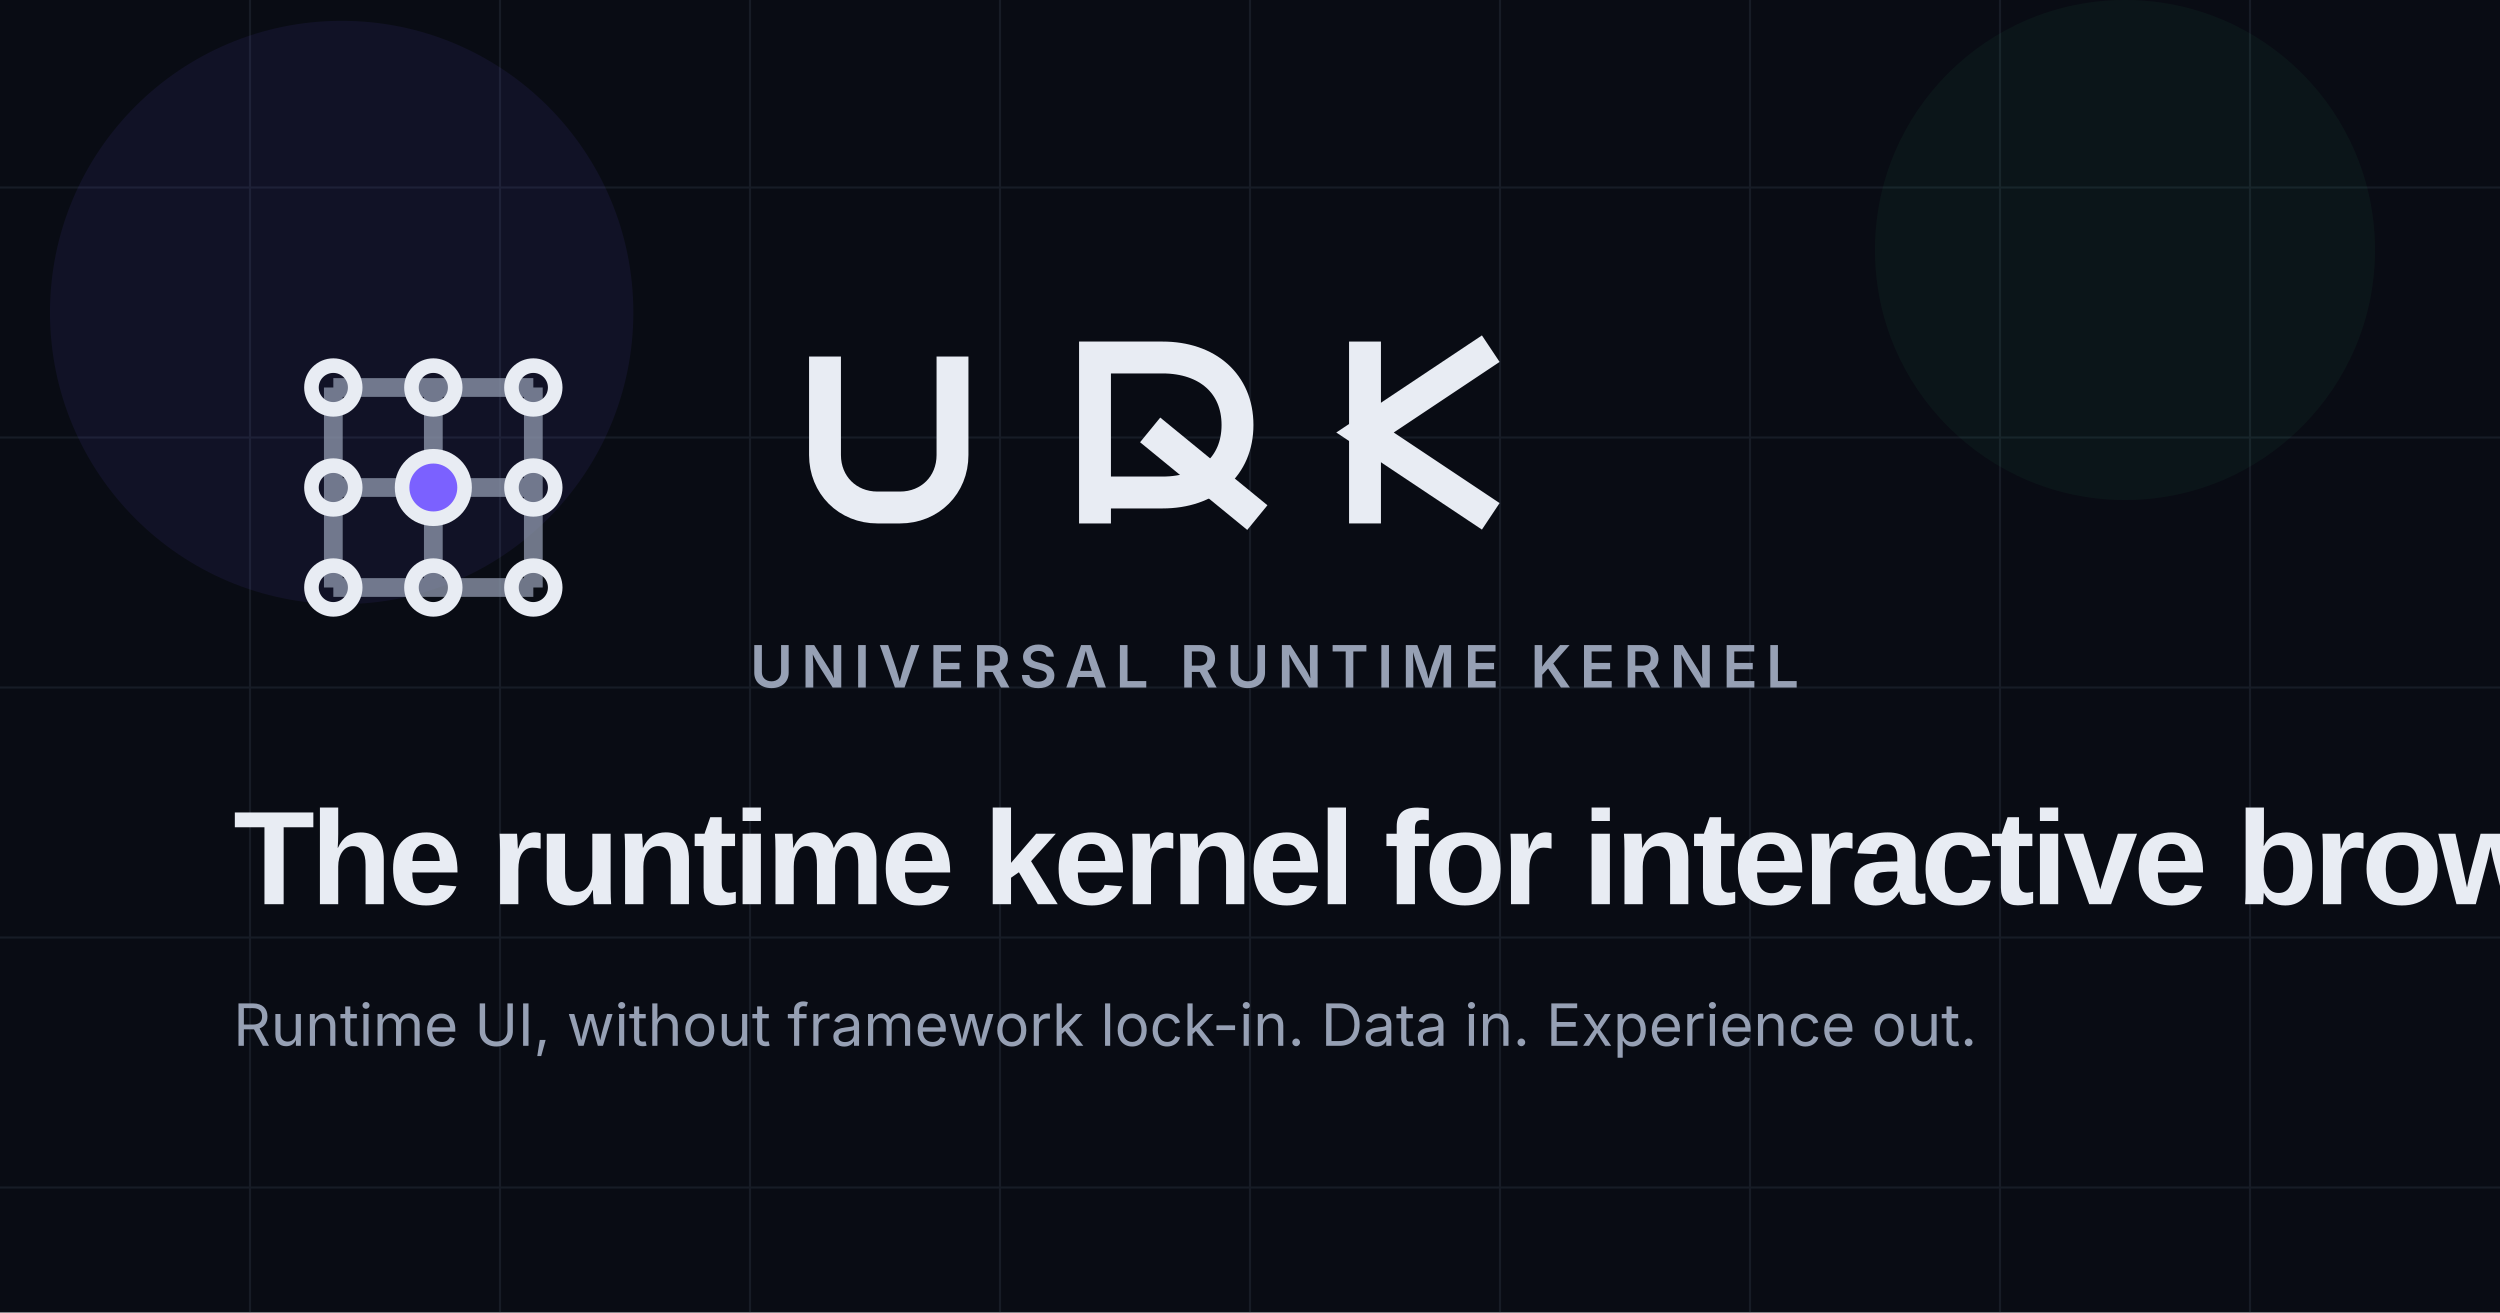
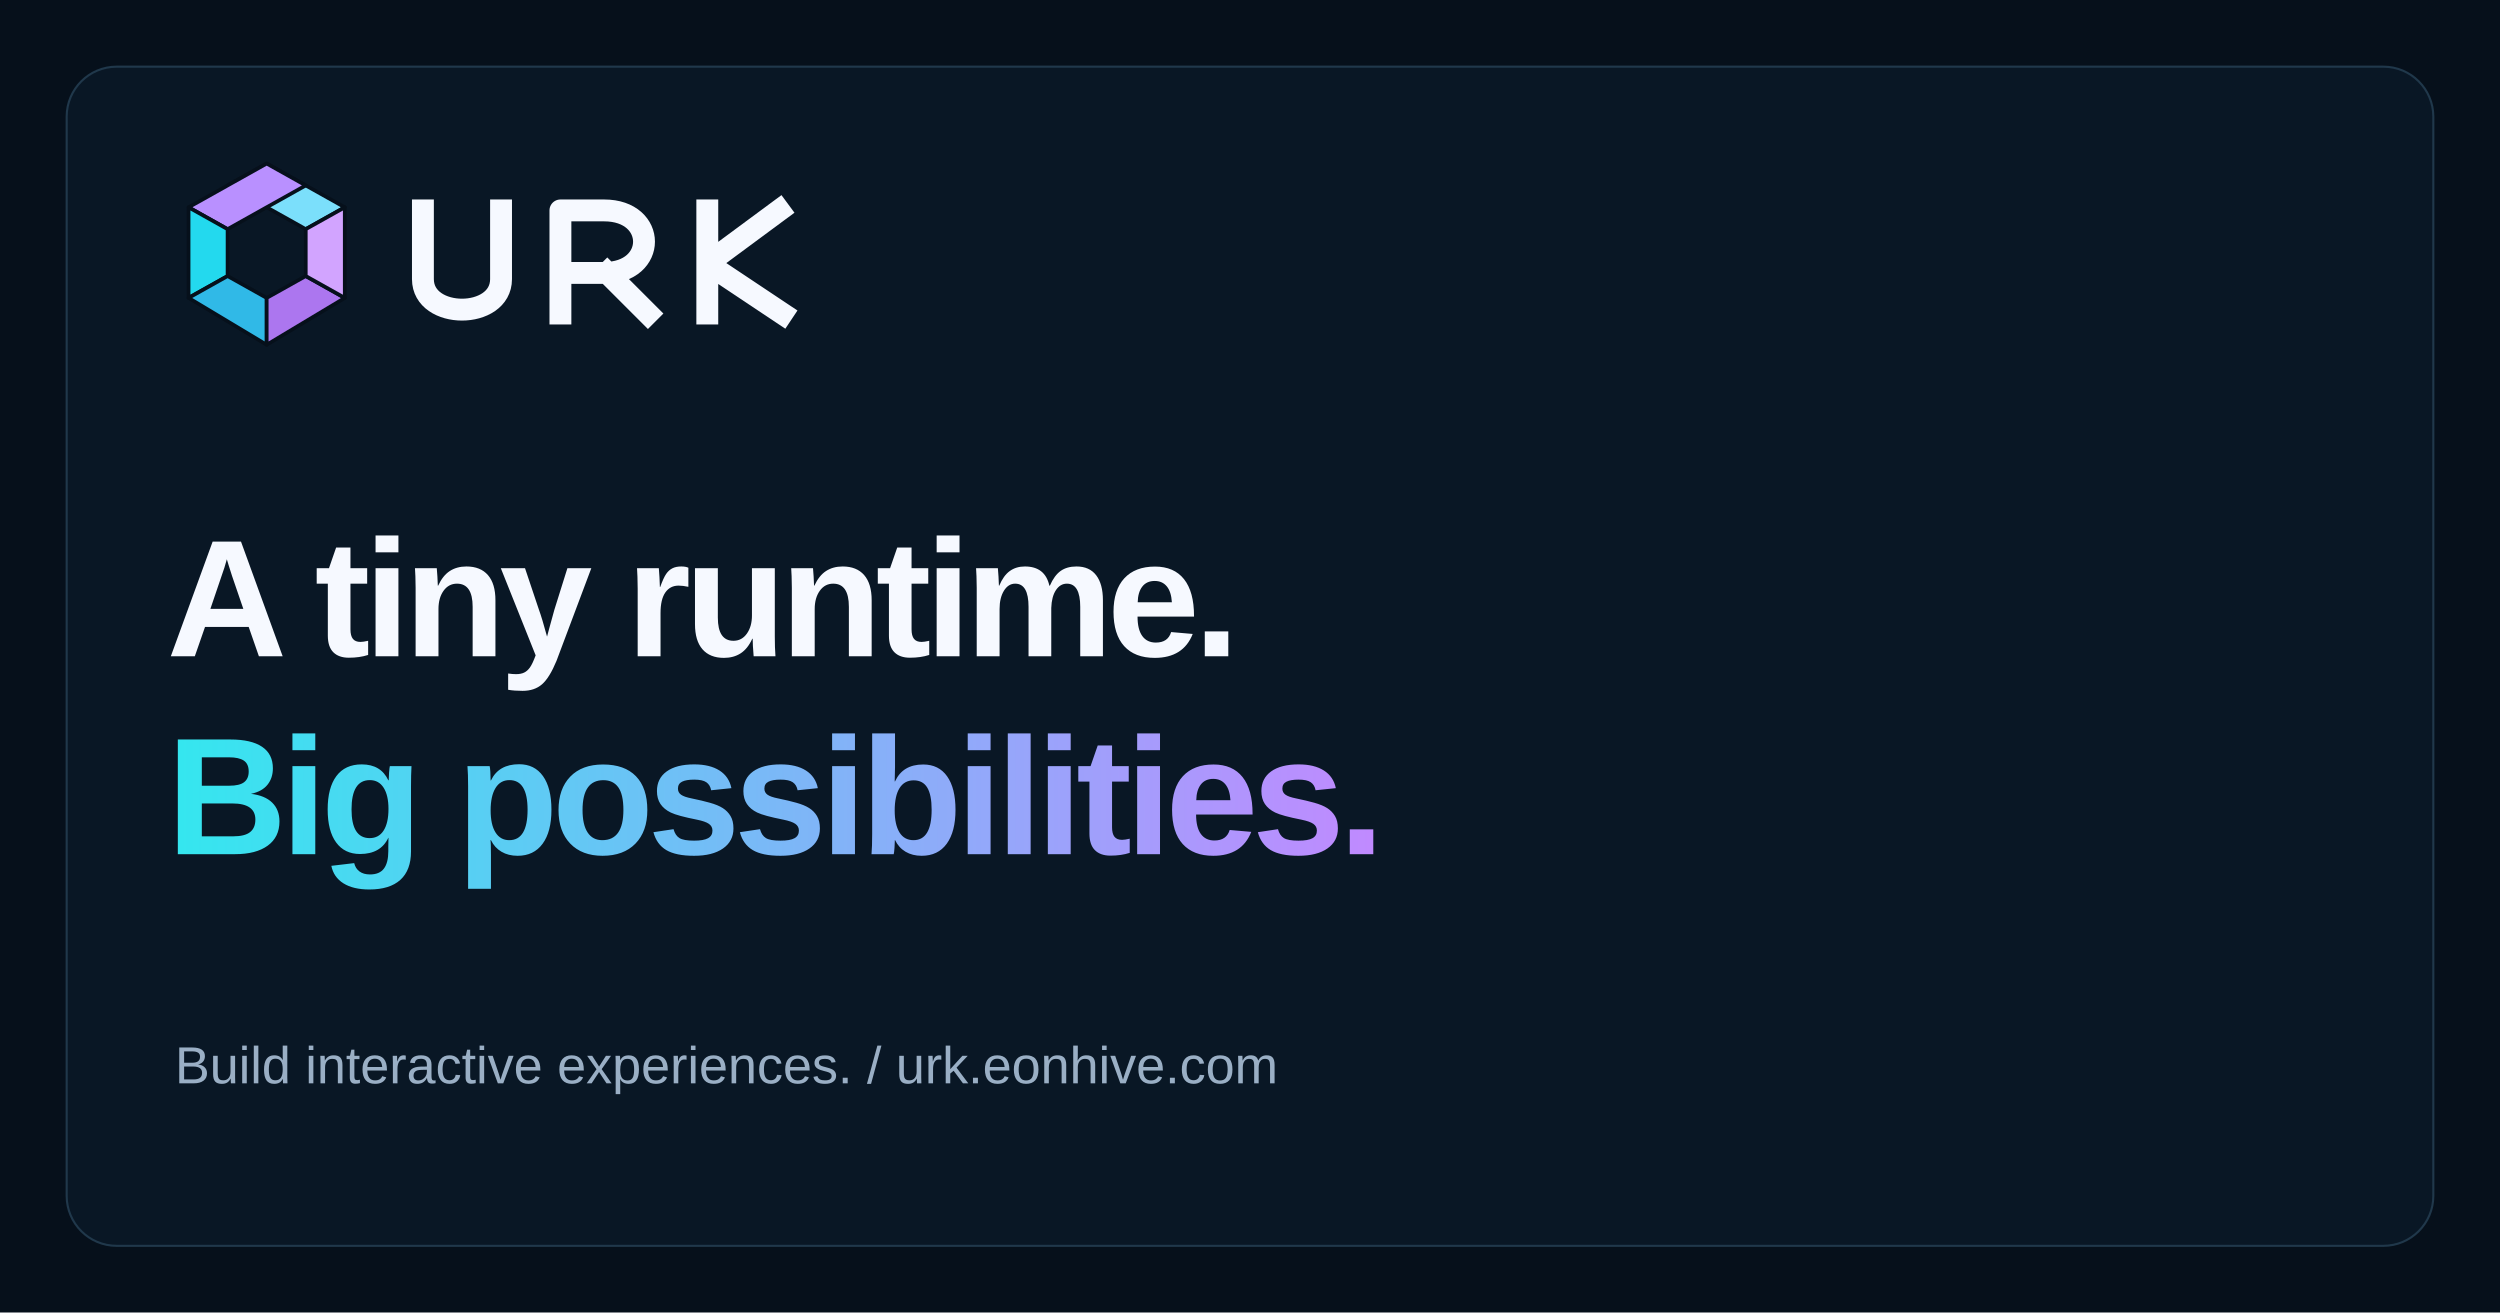
- <svg xmlns="http://www.w3.org/2000/svg" width="1200" height="630" viewBox="0 0 1200 630" fill="none">
-   <rect width="1200" height="630" fill="#090C14" />
-   <g opacity=".18">
-     <path d="M0 90H1200M0 210H1200M0 330H1200M0 450H1200M0 570H1200" stroke="#566279" />
-     <path d="M120 0V630M240 0V630M360 0V630M480 0V630M600 0V630M720 0V630M840 0V630M960 0V630M1080 0V630" stroke="#566279" />
-   </g>
-   <circle cx="164" cy="150" r="140" fill="#7B61FF" fill-opacity=".08" />
-   <circle cx="1020" cy="120" r="120" fill="#2FCB7A" fill-opacity=".05" />
-   <g transform="translate(112 138)">
-     <g stroke="#96A0B4" stroke-opacity=".72" stroke-width="9">
-       <path d="M48 48H144M48 96H144M48 144H144M48 48V144M96 48V144M144 48V144" />
+ <svg xmlns="http://www.w3.org/2000/svg" width="1200" height="630" viewBox="0 0 1200 630">
+   <defs>
+     <linearGradient id="accent">
+       <stop stop-color="#35e6ef" />
+       <stop offset="1" stop-color="#c08aff" />
+     </linearGradient>
+   </defs>
+   <rect width="1200" height="630" fill="#06101b" />
+   <rect x="32" y="32" width="1136" height="566" rx="24" fill="#091725" stroke="#20384b" />
+   <g transform="translate(80 74) scale(1.5)">
+     <g stroke-linejoin="round" stroke="#06101b" stroke-width="1.2">
+       <path fill="#7bdffb" d="M32 3 57 17 44.5 24 19.5 10Z" />
+       <path fill="#b990ff" d="m32 3 12.5 7-25 14L7 17Z" />
+       <path fill="#23d9ee" d="m7 17 12.5 7v15L7 46Z" />
+       <path fill="#30b9e7" d="m7 46 12.5-7L32 46v15Z" />
+       <path fill="#ac76ef" d="m32 46 12.5-7L57 46 32 61Z" />
+       <path fill="#d2a4ff" d="M57 17v29l-12.5-7V24Z" />
    </g>
-     <g stroke="#E8ECF3" stroke-width="7">
-       <circle cx="48" cy="48" r="10.5" />
-       <circle cx="96" cy="48" r="10.5" />
-       <circle cx="144" cy="48" r="10.5" />
-       <circle cx="48" cy="96" r="10.5" />
-       <circle cx="144" cy="96" r="10.5" />
-       <circle cx="48" cy="144" r="10.5" />
-       <circle cx="96" cy="144" r="10.5" />
-       <circle cx="144" cy="144" r="10.5" />
-     </g>
-     <circle cx="96" cy="96" r="15" fill="#7B61FF" stroke="#E8ECF3" stroke-width="7" />
-   </g>
-   <g transform="translate(360 150) scale(1.8)">
-     <g stroke="#E8ECF3" stroke-width="8.5" stroke-linecap="square" stroke-linejoin="miter">
-       <path d="M20 16v22c0 8 6 14 14 14h6c8 0 14-6 14-14V16" />
-       <path d="M92 52V12h18c12 0 20 7 20 18s-8 18-20 18H92" />
-       <path d="M110 34l22 18" />
-       <path d="M164 12v40" />
-       <path d="M194 12l-30 20 30 20" />
+     <g fill="none" stroke="#f6f9ff" stroke-width="7" stroke-linecap="square" stroke-linejoin="round">
+       <path d="M82 18v22c0 13 25 13 25 0V18" />
+       <path d="M126 51V18h14c17 0 17 20 0 20h-14m15 0 13 13" />
+       <path d="M173 18v33m23-33-23 17 24 16" />
    </g>
  </g>
-   <text x="360" y="330" fill="#96A0B4" font-family="Geist, Inter, Arial, sans-serif" font-size="28" font-weight="600" letter-spacing="4">UNIVERSAL RUNTIME KERNEL</text>
-   <text x="112" y="434" fill="#E8ECF3" font-family="Space Grotesk, Arial, sans-serif" font-size="64" font-weight="600" letter-spacing="-2">The runtime kernel for interactive browser experiences.</text>
-   <text x="112" y="502" fill="#96A0B4" font-family="Geist, Inter, Arial, sans-serif" font-size="28">Runtime UI, without framework lock-in. Data in. Experience out.</text>
+   <text x="80" y="315" fill="#f6f9ff" font-family="Arial,sans-serif" font-size="80" font-weight="700" letter-spacing="-3">A tiny runtime.</text>
+   <text x="80" y="410" fill="url(#accent)" font-family="Arial,sans-serif" font-size="80" font-weight="700" letter-spacing="-3">Big possibilities.</text>
+   <text x="84" y="520" fill="#9aafc5" font-family="Arial,sans-serif" font-size="25">Build interactive experiences.  /  urk.eonhive.com</text>
</svg>
